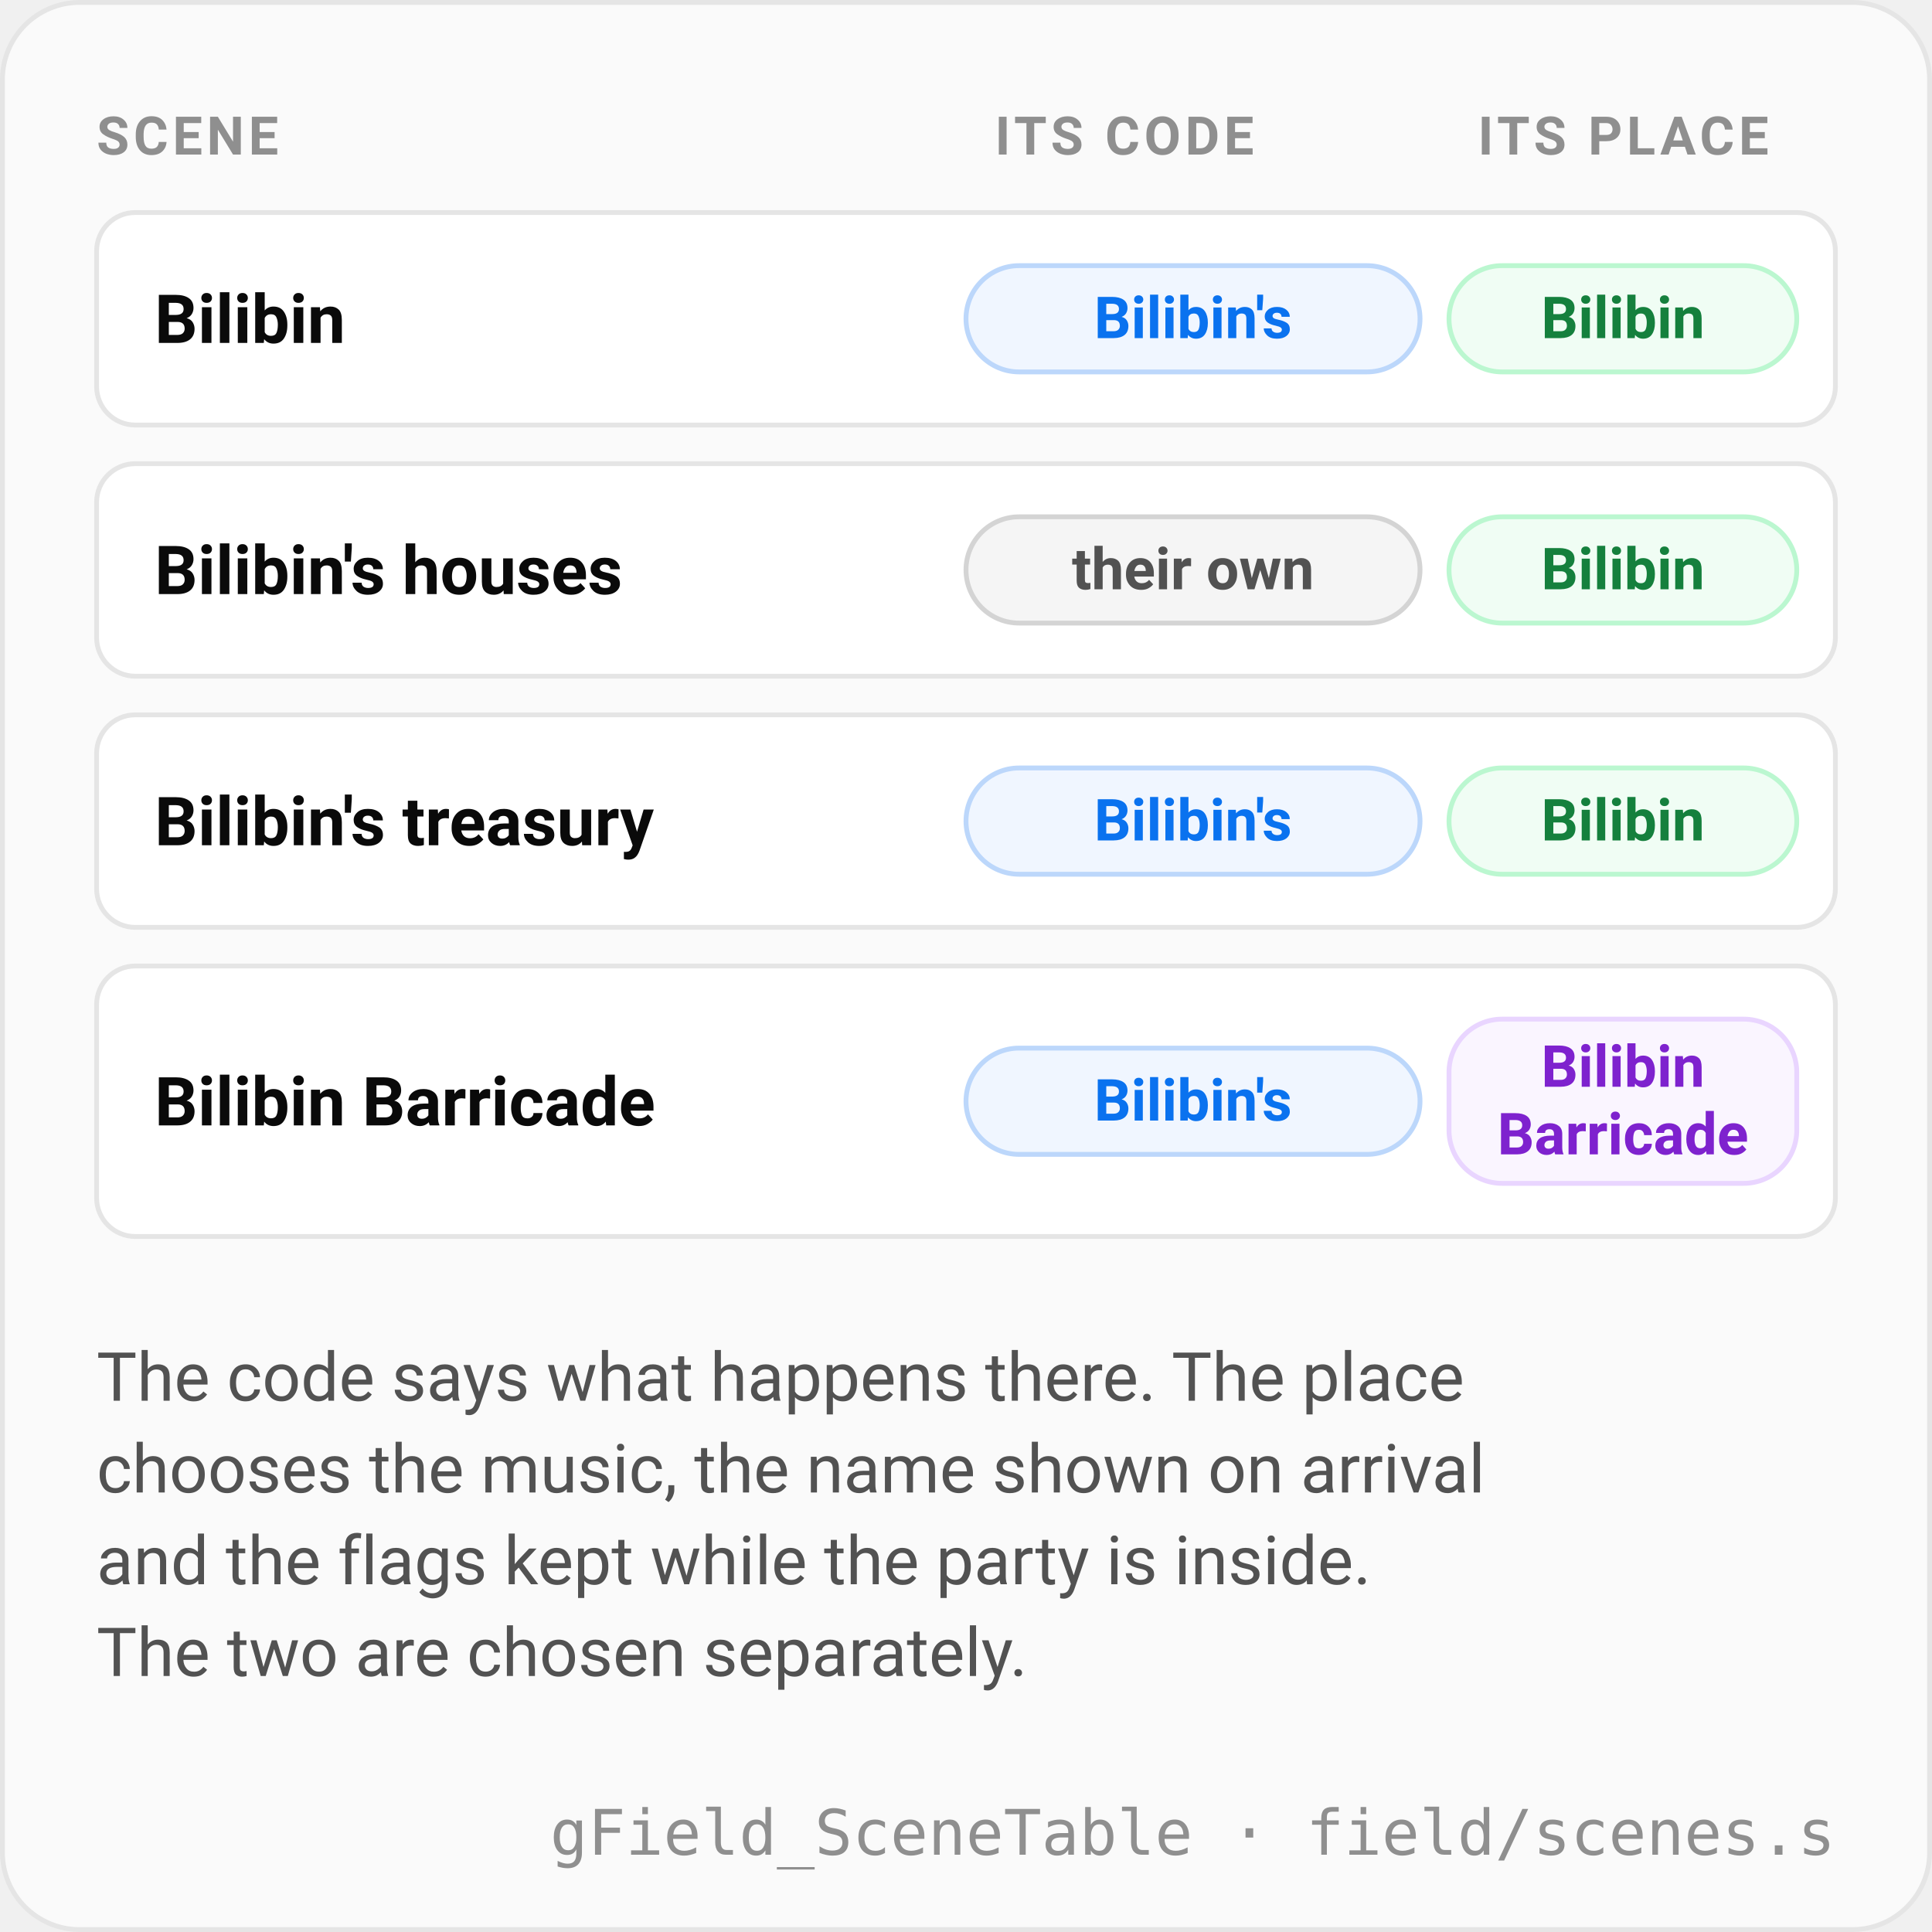
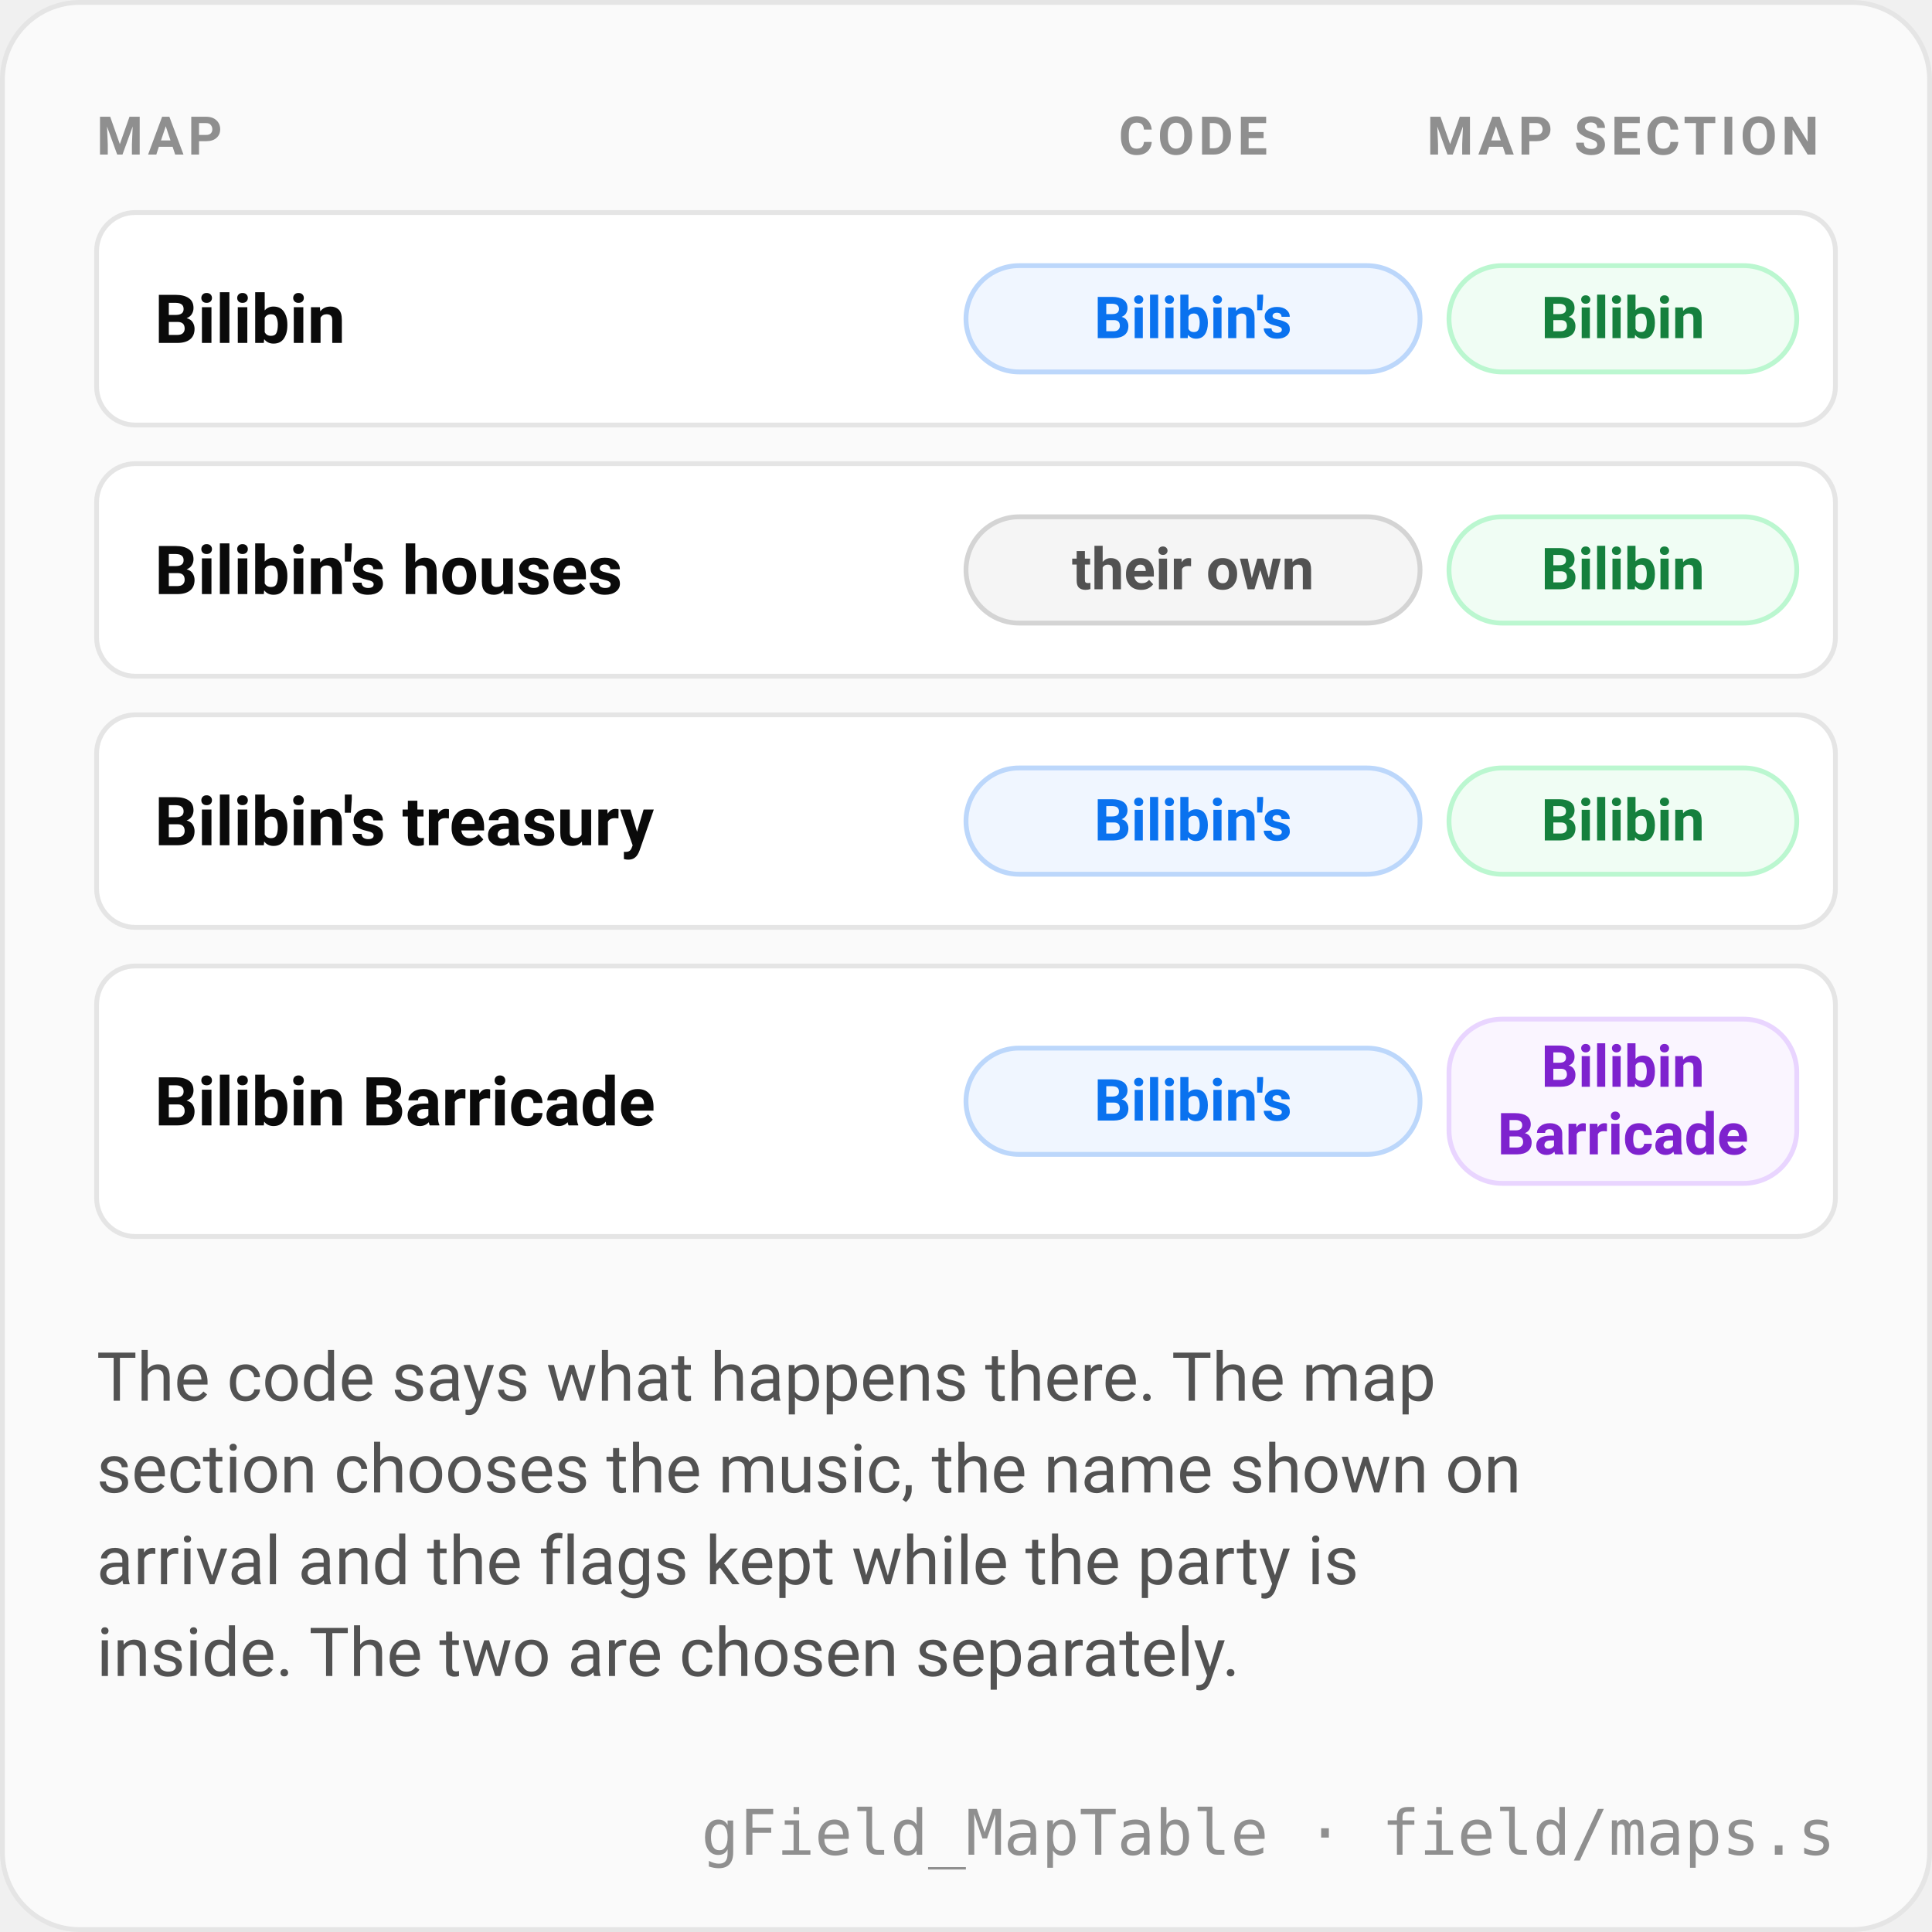
<svg xmlns="http://www.w3.org/2000/svg" width="480" viewBox="0 0 400 400" role="img" aria-labelledby="title desc">
  <style>
    .panel { fill: #fafafa; stroke: #e5e5e5; }
    .row { fill: #ffffff; stroke: #e5e5e5; }
    .c1 { fill: #f0f6ff; stroke: #bcd7fb; }
    .c2 { fill: #f5f5f5; stroke: #d4d4d4; }
    .p1 { fill: #f0fdf4; stroke: #bbf7d0; }
    .p2 { fill: #faf5ff; stroke: #e9d5ff; }
    .h { fill: #0a0a0a; font: 600 14px ui-sans-serif, system-ui, -apple-system, "Segoe UI", Roboto, sans-serif; }
    .k1 { fill: #0a72ef; font: 600 12px ui-sans-serif, system-ui, -apple-system, "Segoe UI", Roboto, sans-serif; }
    .k2 { fill: #525252; font: 600 12px ui-sans-serif, system-ui, -apple-system, "Segoe UI", Roboto, sans-serif; }
    .g1 { fill: #15803d; font: 600 12px ui-sans-serif, system-ui, -apple-system, "Segoe UI", Roboto, sans-serif; }
    .g2 { fill: #7e22ce; font: 600 12px ui-sans-serif, system-ui, -apple-system, "Segoe UI", Roboto, sans-serif; }
    .p { fill: #525252; font: 400 14px ui-sans-serif, system-ui, -apple-system, "Segoe UI", Roboto, sans-serif; }
    .col { fill: #8f8f8f; font: 600 11px ui-sans-serif, system-ui, -apple-system, "Segoe UI", Roboto, sans-serif; letter-spacing: 0.08em; }
    .code { fill: #8f8f8f; font: 400 13px ui-monospace, SFMono-Regular, Menlo, Consolas, monospace; }
    @media (prefers-color-scheme: dark) {
      .panel { fill: #0a0a0a; stroke: #262626; }
      .row { fill: #111111; stroke: #2e2e2e; }
      .c1 { fill: #0d1a2e; stroke: #1e3a66; }
      .c2 { fill: #1a1a1a; stroke: #333333; }
      .p1 { fill: #0b2015; stroke: #1d4d2e; }
      .p2 { fill: #1f1030; stroke: #4c2a70; }
      .h { fill: #ededed; }
      .k1 { fill: #66a6ff; }
      .k2 { fill: #a1a1a1; }
      .g1 { fill: #4ade80; }
      .g2 { fill: #c084fc; }
      .p { fill: #a1a1a1; }
      .col, .code { fill: #7c7c7c; }
    }
  </style>
  <rect class="panel" x="0.5" y="0.5" width="399" height="399" rx="16" />
-   <text class="col" x="20" y="32">SCENE</text>
-   <text class="col" x="206" y="32">ITS CODE</text>
-   <text class="col" x="306" y="32">ITS PLACE</text>
+   <text class="col" x="20" y="32">MAP</text>
+   <text class="col" x="247" y="32" text-anchor="middle">CODE</text>
+   <text class="col" x="336" y="32" text-anchor="middle">MAP SECTION</text>
  <rect class="row" x="20" y="44" width="360" height="44" rx="8" />
  <text class="h" x="32" y="71">Bilibin</text>
  <rect class="c1" x="200" y="55" width="94" height="22" rx="11" />
  <text class="k1" x="247" y="70" text-anchor="middle">Bilibin's</text>
  <rect class="p1" x="300" y="55" width="72" height="22" rx="11" />
  <text class="g1" x="336" y="70" text-anchor="middle">Bilibin</text>
  <rect class="row" x="20" y="96" width="360" height="44" rx="8" />
  <text class="h" x="32" y="123">Bilibin's houses</text>
  <rect class="c2" x="200" y="107" width="94" height="22" rx="11" />
  <text class="k2" x="247" y="122" text-anchor="middle">their own</text>
  <rect class="p1" x="300" y="107" width="72" height="22" rx="11" />
  <text class="g1" x="336" y="122" text-anchor="middle">Bilibin</text>
  <rect class="row" x="20" y="148" width="360" height="44" rx="8" />
  <text class="h" x="32" y="175">Bilibin's treasury</text>
  <rect class="c1" x="200" y="159" width="94" height="22" rx="11" />
  <text class="k1" x="247" y="174" text-anchor="middle">Bilibin's</text>
  <rect class="p1" x="300" y="159" width="72" height="22" rx="11" />
  <text class="g1" x="336" y="174" text-anchor="middle">Bilibin</text>
  <rect class="row" x="20" y="200" width="360" height="56" rx="8" />
  <text class="h" x="32" y="233">Bilibin Barricade</text>
  <rect class="c1" x="200" y="217" width="94" height="22" rx="11" />
  <text class="k1" x="247" y="232" text-anchor="middle">Bilibin's</text>
  <rect class="p2" x="300" y="211" width="72" height="34" rx="11" />
  <text class="g2" x="336" y="225" text-anchor="middle">Bilibin</text>
  <text class="g2" x="336" y="239" text-anchor="middle">Barricade</text>
-   <text class="p" x="20" y="290">The code says what happens there. The place</text>
-   <text class="p" x="20" y="309">chooses the music, the name shown on arrival</text>
-   <text class="p" x="20" y="328">and the flags kept while the party is inside.</text>
-   <text class="p" x="20" y="347">The two are chosen separately.</text>
-   <text class="code" x="380" y="384" text-anchor="end">gField_SceneTable · field/scenes.s</text>
+   <text class="p" x="20" y="290">The code says what happens there. The map</text>
+   <text class="p" x="20" y="309">section chooses the music, the name shown on</text>
+   <text class="p" x="20" y="328">arrival and the flags kept while the party is</text>
+   <text class="p" x="20" y="347">inside. The two are chosen separately.</text>
+   <text class="code" x="380" y="384" text-anchor="end">gField_MapTable · field/maps.s</text>
</svg>
